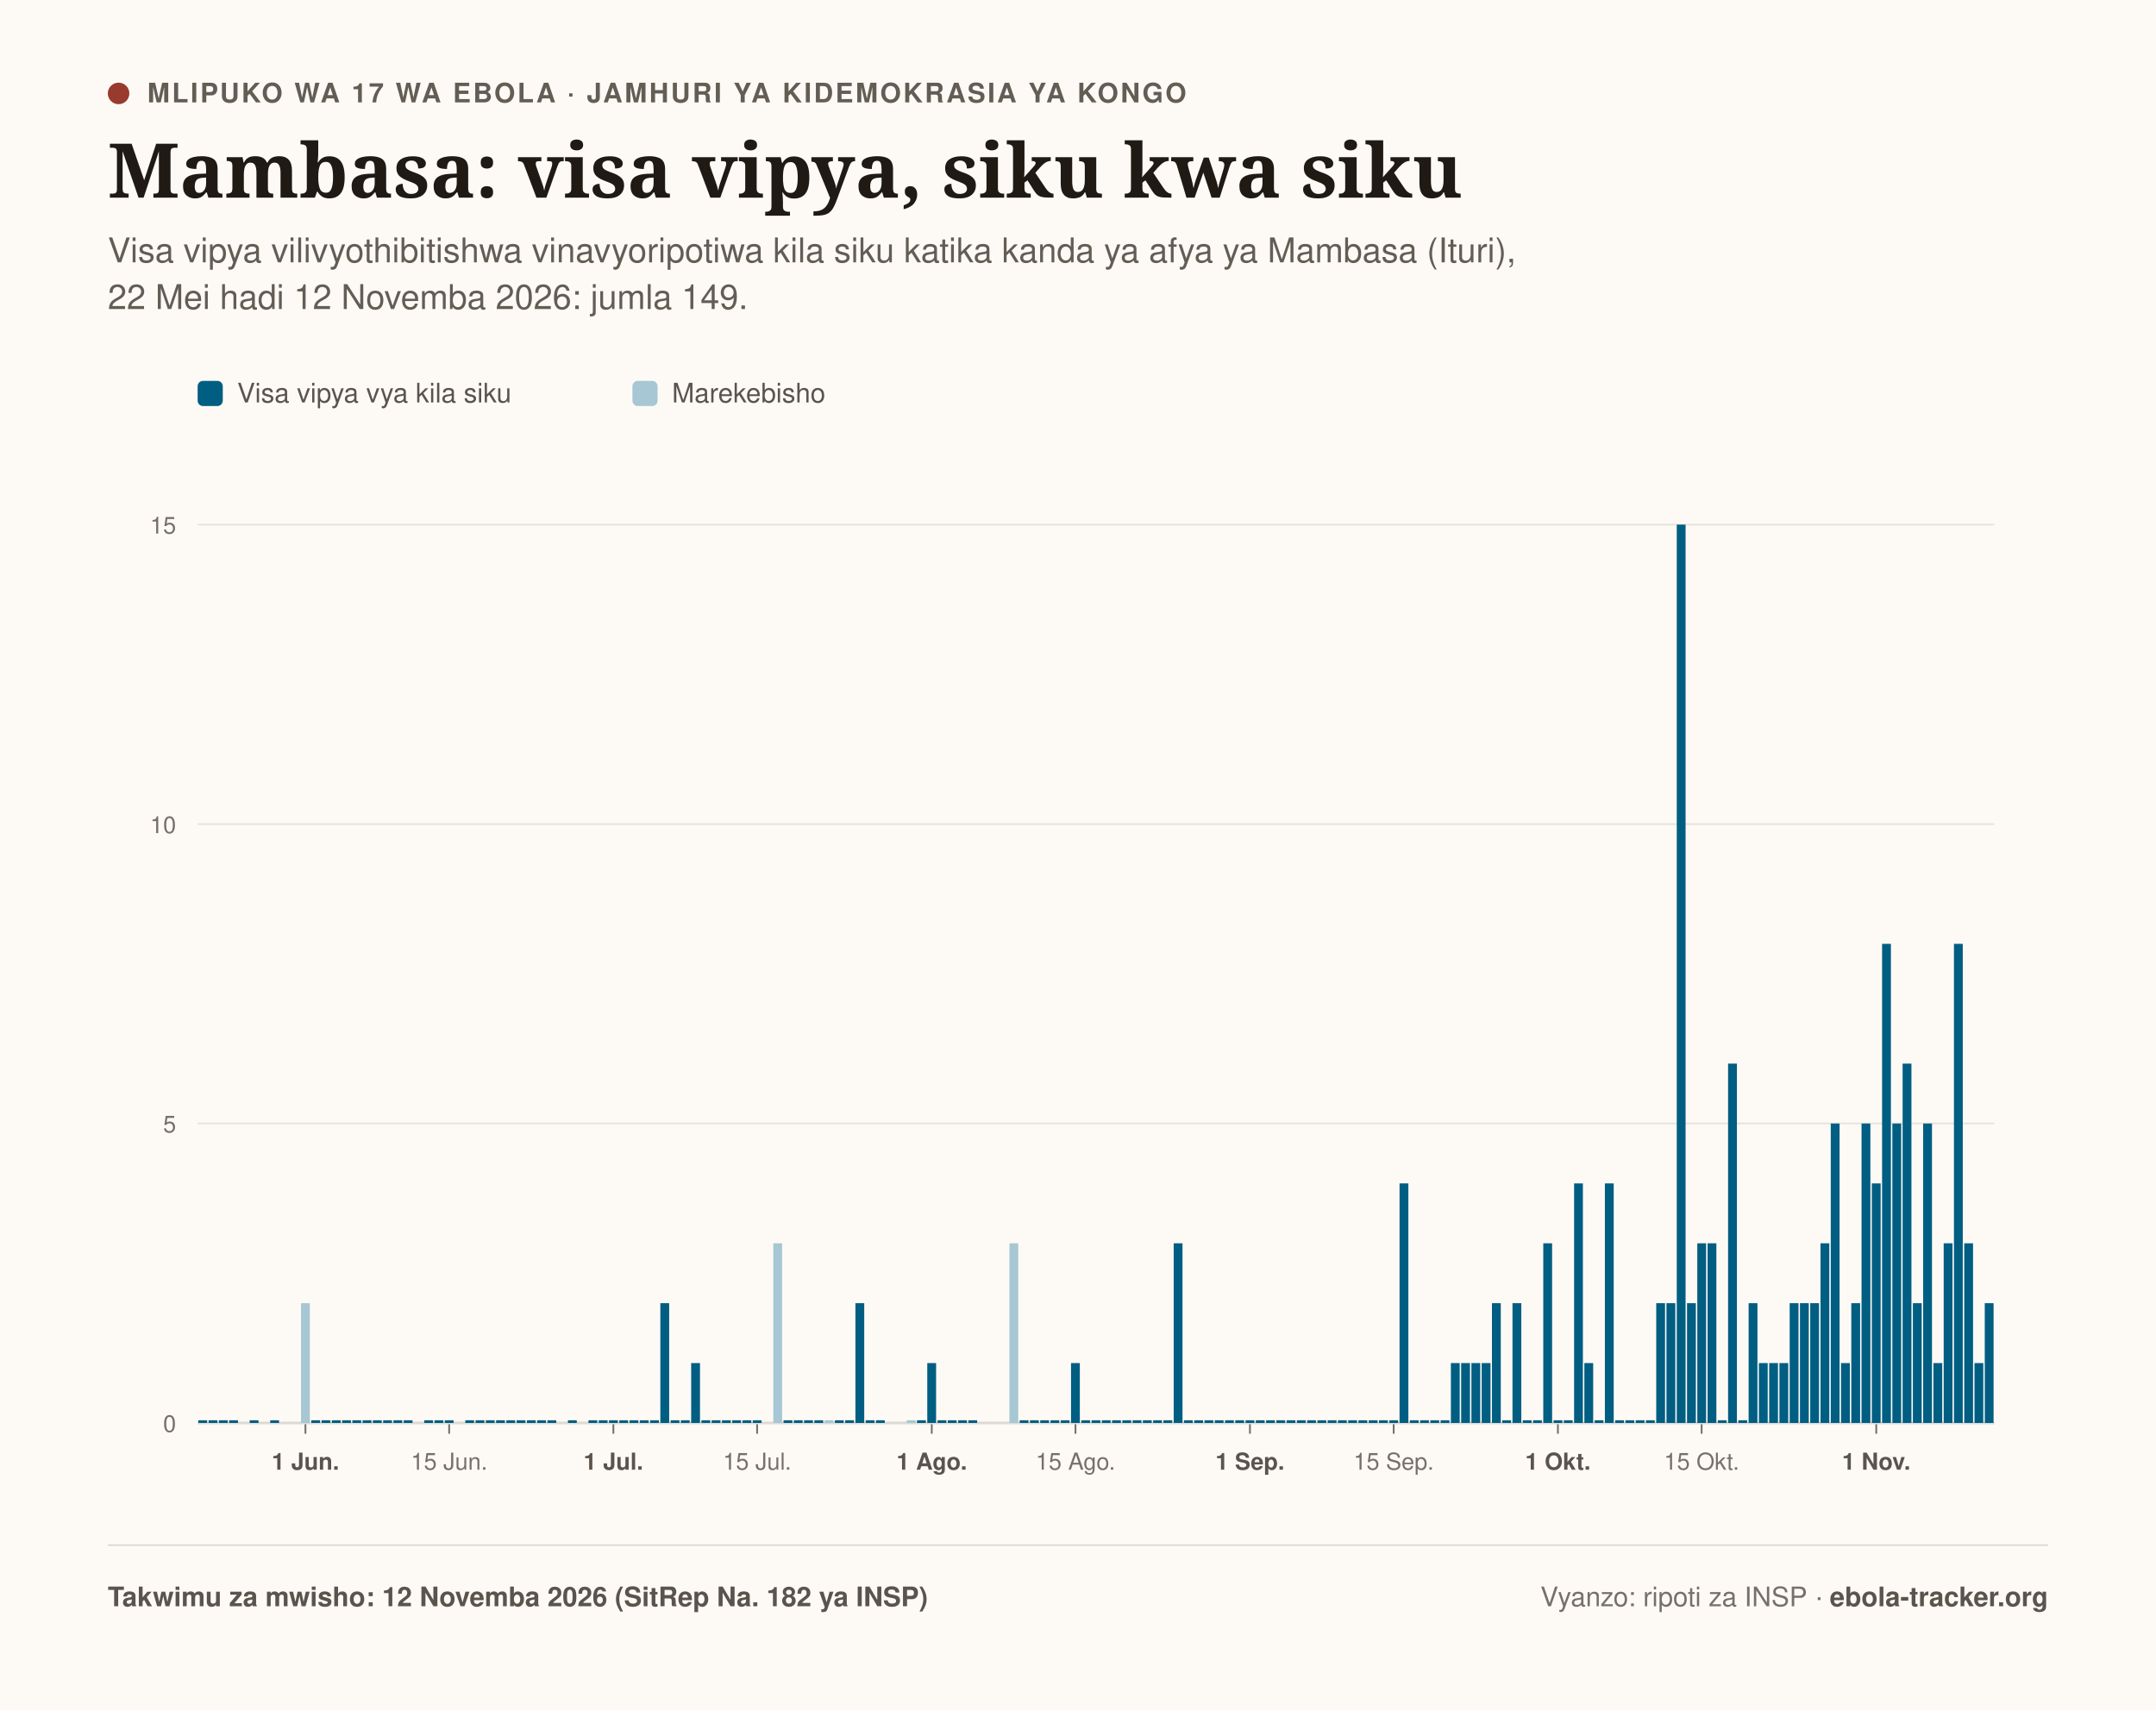
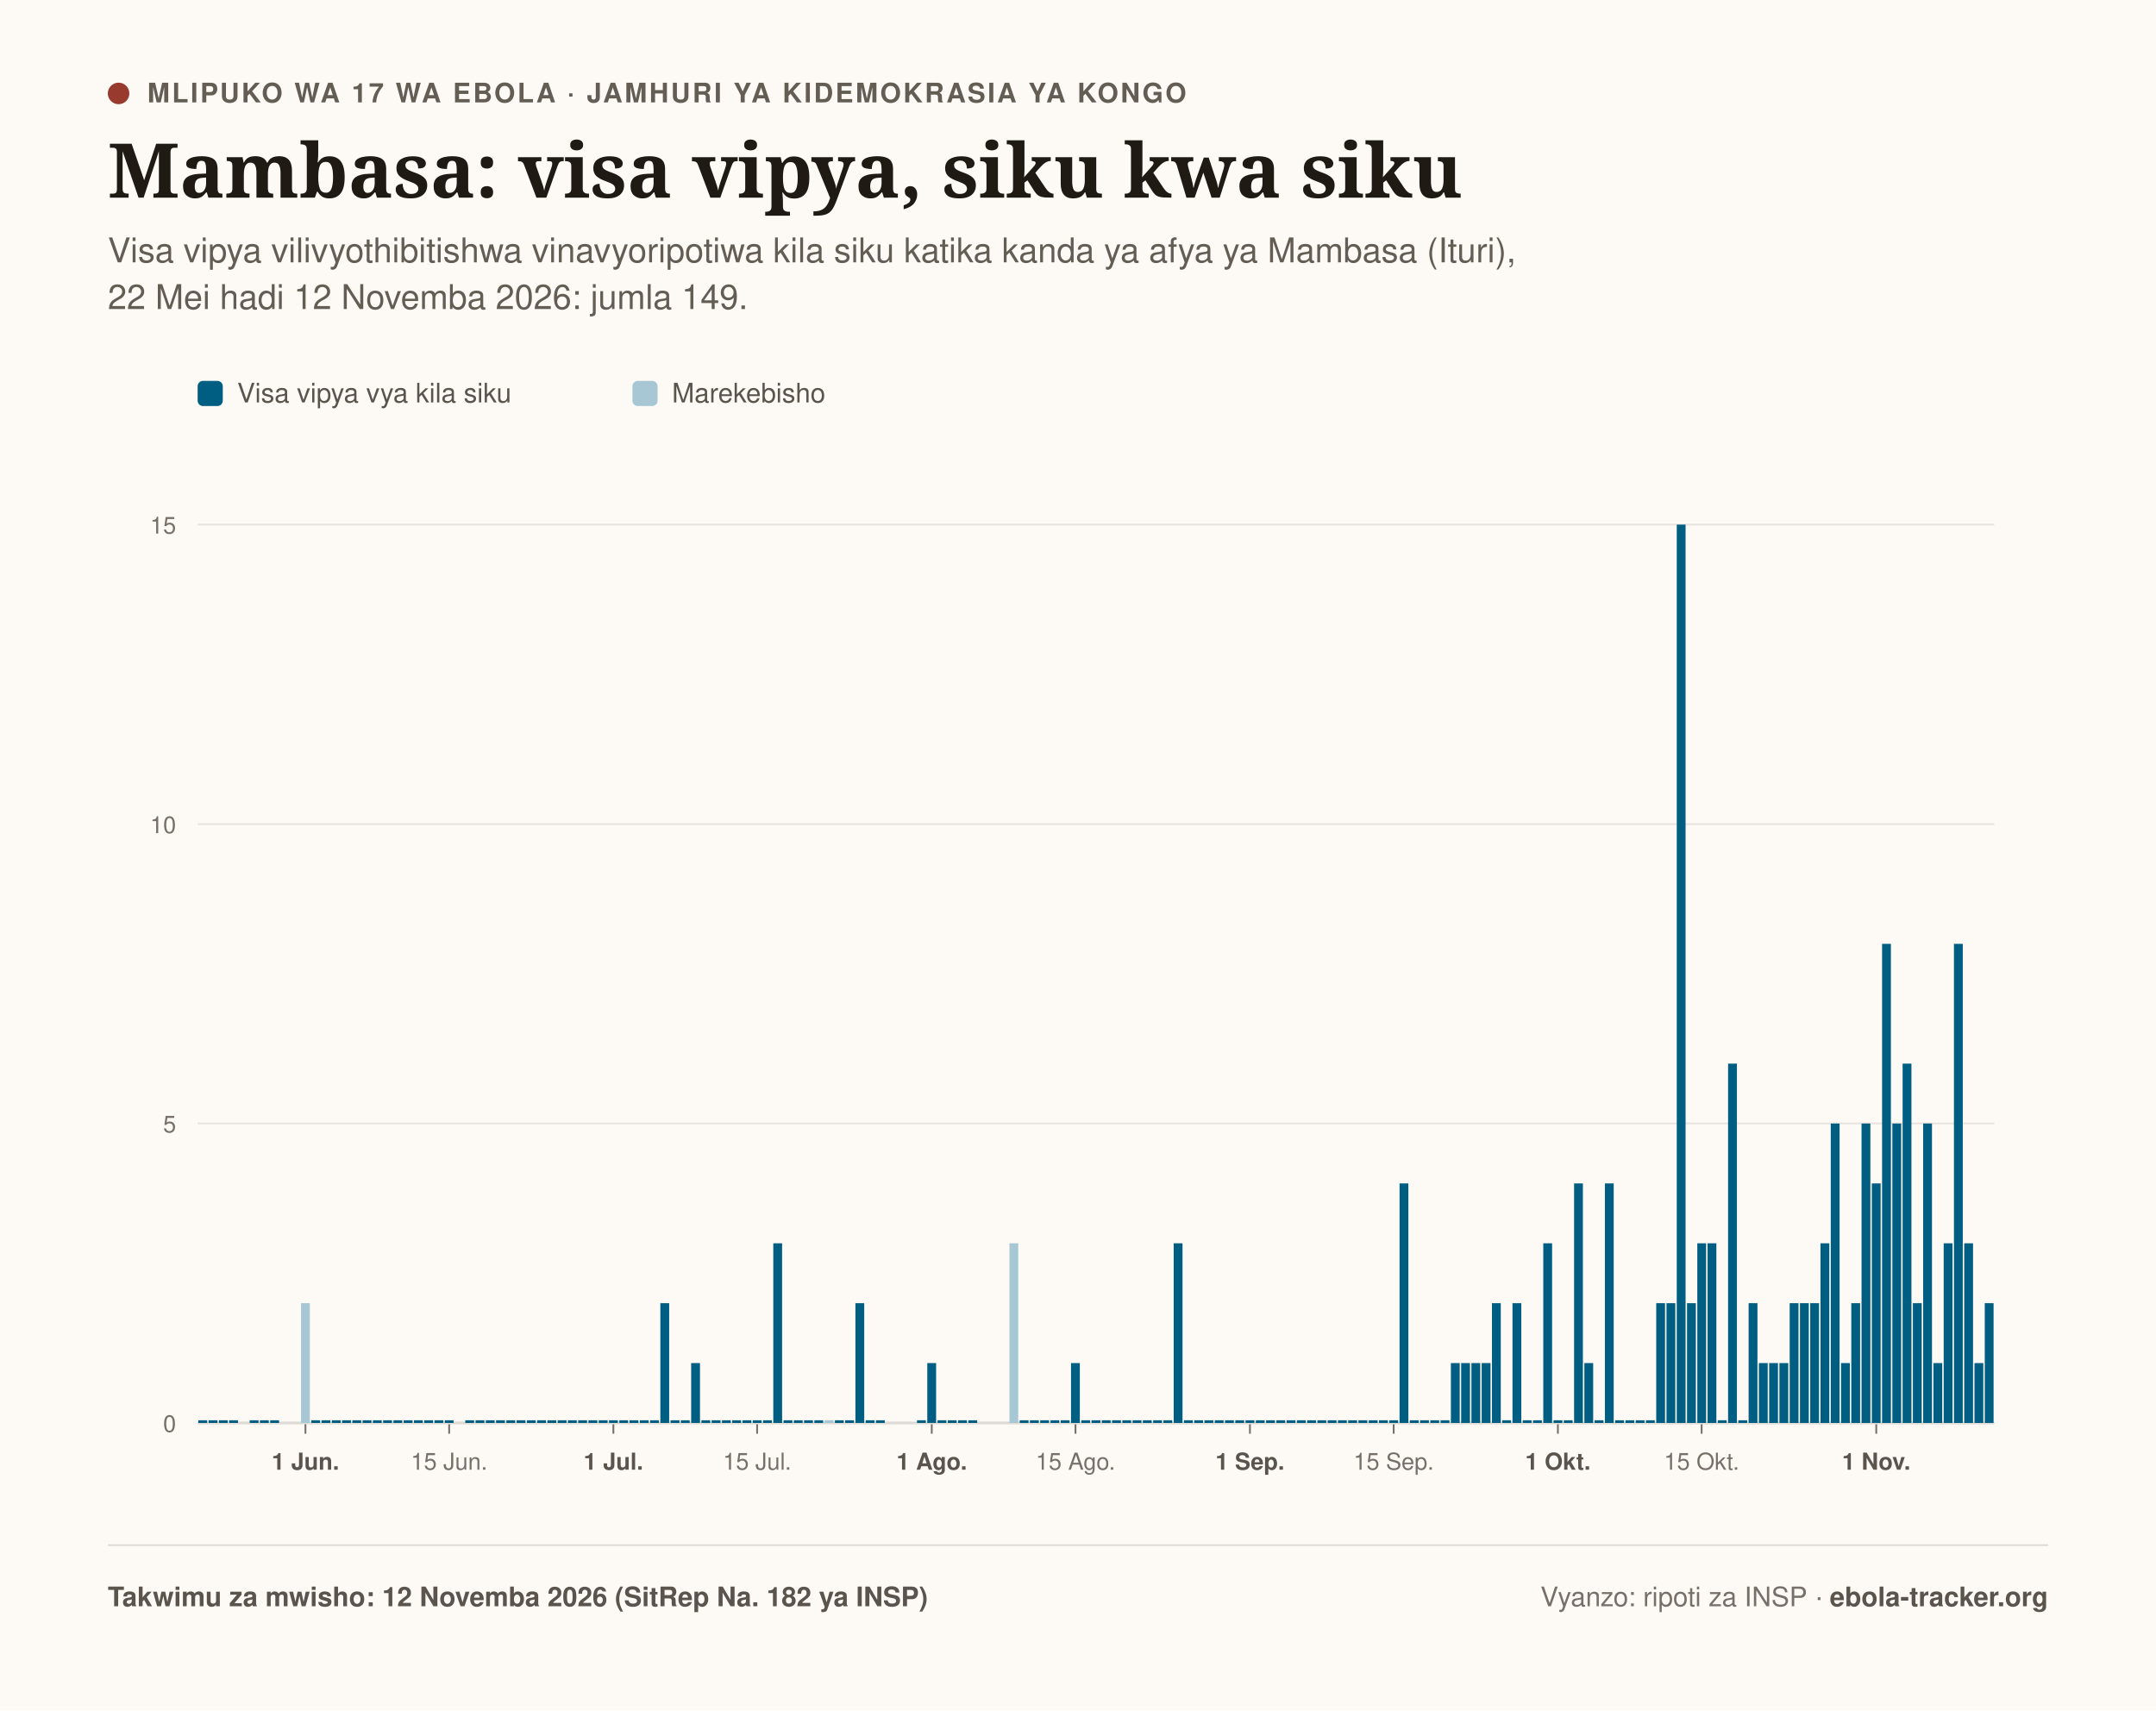
<svg xmlns="http://www.w3.org/2000/svg" viewBox="0 0 1200 952" role="img" aria-label="Mambasa: visa vipya, siku kwa siku. Visa vipya vilivyothibitishwa vinavyoripotiwa kila siku katika kanda ya afya ya Mambasa (Ituri), 22 Mei hadi 12 Novemba 2026: jumla 149.">
  <rect width="1200" height="952" fill="#FDFAF6" />
  <circle cx="66" cy="52" r="6" fill="#993A2E" />
  <text x="82.0" y="57.0" font-family="'Public Sans',Helvetica,Arial,sans-serif" font-size="15" font-weight="700" fill="#635D54" text-anchor="start" letter-spacing=".08em">MLIPUKO WA 17 WA EBOLA · JAMHURI YA KIDEMOKRASIA YA KONGO</text>
  <text x="60.0" y="110.0" font-family="'Source Serif 4',Georgia,serif" font-size="42" font-weight="600" fill="#1F1A13" text-anchor="start">Mambasa: visa vipya, siku kwa siku</text>
  <text x="60.0" y="146.0" font-family="'Public Sans',Helvetica,Arial,sans-serif" font-size="19" font-weight="400" fill="#635D54" text-anchor="start">Visa vipya vilivyothibitishwa vinavyoripotiwa kila siku katika kanda ya afya ya Mambasa (Ituri),</text>
  <text x="60.0" y="172.0" font-family="'Public Sans',Helvetica,Arial,sans-serif" font-size="19" font-weight="400" fill="#635D54" text-anchor="start">22 Mei hadi 12 Novemba 2026: jumla 149.</text>
  <rect x="110" y="212" width="14" height="14" rx="3" fill="#005E82" />
  <text x="132.0" y="224.0" font-family="'Public Sans',Helvetica,Arial,sans-serif" font-size="15" font-weight="400" fill="#5A544C" text-anchor="start">Visa vipya vya kila siku</text>
  <rect x="352" y="212" width="14" height="14" rx="3" fill="#a6c7d3" />
  <text x="374.0" y="224.0" font-family="'Public Sans',Helvetica,Arial,sans-serif" font-size="15" font-weight="400" fill="#5A544C" text-anchor="start">Marekebisho</text>
  <line x1="110" x2="1110" y1="792.0" y2="792.0" stroke="#E7E4E0" />
  <text x="98.0" y="797.0" font-family="'Public Sans',Helvetica,Arial,sans-serif" font-size="13" font-weight="400" fill="#777068" text-anchor="end">0</text>
  <line x1="110" x2="1110" y1="625.3" y2="625.3" stroke="#E7E4E0" />
  <text x="98.0" y="630.3" font-family="'Public Sans',Helvetica,Arial,sans-serif" font-size="13" font-weight="400" fill="#777068" text-anchor="end">5</text>
  <line x1="110" x2="1110" y1="458.7" y2="458.7" stroke="#E7E4E0" />
  <text x="98.0" y="463.7" font-family="'Public Sans',Helvetica,Arial,sans-serif" font-size="13" font-weight="400" fill="#777068" text-anchor="end">10</text>
  <line x1="110" x2="1110" y1="292.0" y2="292.0" stroke="#E7E4E0" />
  <text x="98.0" y="297.0" font-family="'Public Sans',Helvetica,Arial,sans-serif" font-size="13" font-weight="400" fill="#777068" text-anchor="end">15</text>
  <line x1="170.0" x2="170.0" y1="792" y2="798" stroke="#777068" />
  <text x="170.0" y="818.0" font-family="'Public Sans',Helvetica,Arial,sans-serif" font-size="13" font-weight="600" fill="#5A544C" text-anchor="middle">1 Jun.</text>
  <line x1="250.0" x2="250.0" y1="792" y2="798" stroke="#777068" />
  <text x="250.0" y="818.0" font-family="'Public Sans',Helvetica,Arial,sans-serif" font-size="13" font-weight="400" fill="#777068" text-anchor="middle">15 Jun.</text>
  <line x1="341.4" x2="341.4" y1="792" y2="798" stroke="#777068" />
  <text x="341.4" y="818.0" font-family="'Public Sans',Helvetica,Arial,sans-serif" font-size="13" font-weight="600" fill="#5A544C" text-anchor="middle">1 Jul.</text>
  <line x1="421.4" x2="421.4" y1="792" y2="798" stroke="#777068" />
  <text x="421.4" y="818.0" font-family="'Public Sans',Helvetica,Arial,sans-serif" font-size="13" font-weight="400" fill="#777068" text-anchor="middle">15 Jul.</text>
  <line x1="518.6" x2="518.6" y1="792" y2="798" stroke="#777068" />
  <text x="518.6" y="818.0" font-family="'Public Sans',Helvetica,Arial,sans-serif" font-size="13" font-weight="600" fill="#5A544C" text-anchor="middle">1 Ago.</text>
  <line x1="598.6" x2="598.6" y1="792" y2="798" stroke="#777068" />
  <text x="598.6" y="818.0" font-family="'Public Sans',Helvetica,Arial,sans-serif" font-size="13" font-weight="400" fill="#777068" text-anchor="middle">15 Ago.</text>
  <line x1="695.7" x2="695.7" y1="792" y2="798" stroke="#777068" />
  <text x="695.7" y="818.0" font-family="'Public Sans',Helvetica,Arial,sans-serif" font-size="13" font-weight="600" fill="#5A544C" text-anchor="middle">1 Sep.</text>
  <line x1="775.7" x2="775.7" y1="792" y2="798" stroke="#777068" />
  <text x="775.7" y="818.0" font-family="'Public Sans',Helvetica,Arial,sans-serif" font-size="13" font-weight="400" fill="#777068" text-anchor="middle">15 Sep.</text>
  <line x1="867.1" x2="867.1" y1="792" y2="798" stroke="#777068" />
  <text x="867.1" y="818.0" font-family="'Public Sans',Helvetica,Arial,sans-serif" font-size="13" font-weight="600" fill="#5A544C" text-anchor="middle">1 Okt.</text>
  <line x1="947.1" x2="947.1" y1="792" y2="798" stroke="#777068" />
  <text x="947.1" y="818.0" font-family="'Public Sans',Helvetica,Arial,sans-serif" font-size="13" font-weight="400" fill="#777068" text-anchor="middle">15 Okt.</text>
  <line x1="1044.3" x2="1044.3" y1="792" y2="798" stroke="#777068" />
  <text x="1044.3" y="818.0" font-family="'Public Sans',Helvetica,Arial,sans-serif" font-size="13" font-weight="600" fill="#5A544C" text-anchor="middle">1 Nov.</text>
  <line x1="110" x2="1110" y1="792" y2="792" stroke="#DEDAD5" stroke-width="1.5" />
  <rect x="110.40" y="790.50" width="4.91" height="1.50" fill="#005E82" />
  <rect x="116.11" y="790.50" width="4.91" height="1.50" fill="#005E82" />
  <rect x="121.83" y="790.50" width="4.91" height="1.50" fill="#005E82" />
  <rect x="127.54" y="790.50" width="4.91" height="1.50" fill="#005E82" />
  <rect x="138.97" y="790.50" width="4.91" height="1.50" fill="#005E82" />
+   <rect x="144.69" y="790.50" width="4.91" height="1.50" fill="#005E82" />
  <rect x="150.40" y="790.50" width="4.91" height="1.50" fill="#005E82" />
  <rect x="167.54" y="725.33" width="4.91" height="66.67" fill="#a6c7d3" />
  <rect x="173.26" y="790.50" width="4.91" height="1.50" fill="#005E82" />
  <rect x="178.97" y="790.50" width="4.91" height="1.50" fill="#005E82" />
  <rect x="184.69" y="790.50" width="4.91" height="1.50" fill="#005E82" />
  <rect x="190.40" y="790.50" width="4.91" height="1.50" fill="#005E82" />
  <rect x="196.11" y="790.50" width="4.91" height="1.50" fill="#005E82" />
  <rect x="201.83" y="790.50" width="4.91" height="1.50" fill="#005E82" />
  <rect x="207.54" y="790.50" width="4.91" height="1.50" fill="#005E82" />
  <rect x="213.26" y="790.50" width="4.91" height="1.50" fill="#005E82" />
  <rect x="218.97" y="790.50" width="4.91" height="1.50" fill="#005E82" />
  <rect x="224.69" y="790.50" width="4.91" height="1.50" fill="#005E82" />
+   <rect x="230.40" y="790.50" width="4.91" height="1.50" fill="#005E82" />
  <rect x="236.11" y="790.50" width="4.91" height="1.50" fill="#005E82" />
  <rect x="241.83" y="790.50" width="4.91" height="1.50" fill="#005E82" />
  <rect x="247.54" y="790.50" width="4.91" height="1.50" fill="#005E82" />
  <rect x="258.97" y="790.50" width="4.91" height="1.50" fill="#005E82" />
  <rect x="264.69" y="790.50" width="4.91" height="1.50" fill="#005E82" />
  <rect x="270.40" y="790.50" width="4.91" height="1.50" fill="#005E82" />
  <rect x="276.11" y="790.50" width="4.91" height="1.50" fill="#005E82" />
  <rect x="281.83" y="790.50" width="4.91" height="1.50" fill="#005E82" />
  <rect x="287.54" y="790.50" width="4.91" height="1.50" fill="#005E82" />
  <rect x="293.26" y="790.50" width="4.91" height="1.50" fill="#005E82" />
  <rect x="298.97" y="790.50" width="4.91" height="1.50" fill="#005E82" />
  <rect x="304.69" y="790.50" width="4.91" height="1.50" fill="#005E82" />
+   <rect x="310.40" y="790.50" width="4.91" height="1.50" fill="#005E82" />
  <rect x="316.11" y="790.50" width="4.91" height="1.50" fill="#005E82" />
+   <rect x="321.83" y="790.50" width="4.91" height="1.50" fill="#005E82" />
  <rect x="327.54" y="790.50" width="4.91" height="1.50" fill="#005E82" />
  <rect x="333.26" y="790.50" width="4.91" height="1.50" fill="#005E82" />
  <rect x="338.97" y="790.50" width="4.91" height="1.50" fill="#005E82" />
  <rect x="344.69" y="790.50" width="4.91" height="1.50" fill="#005E82" />
  <rect x="350.40" y="790.50" width="4.91" height="1.50" fill="#005E82" />
  <rect x="356.11" y="790.50" width="4.91" height="1.50" fill="#005E82" />
  <rect x="361.83" y="790.50" width="4.91" height="1.50" fill="#005E82" />
  <rect x="367.54" y="725.33" width="4.91" height="66.67" fill="#005E82" />
  <rect x="373.26" y="790.50" width="4.91" height="1.50" fill="#005E82" />
  <rect x="378.97" y="790.50" width="4.91" height="1.50" fill="#005E82" />
  <rect x="384.69" y="758.67" width="4.91" height="33.33" fill="#005E82" />
  <rect x="390.40" y="790.50" width="4.91" height="1.50" fill="#005E82" />
  <rect x="396.11" y="790.50" width="4.91" height="1.50" fill="#005E82" />
  <rect x="401.83" y="790.50" width="4.91" height="1.50" fill="#005E82" />
  <rect x="407.54" y="790.50" width="4.91" height="1.50" fill="#005E82" />
  <rect x="413.26" y="790.50" width="4.91" height="1.50" fill="#005E82" />
  <rect x="418.97" y="790.50" width="4.91" height="1.50" fill="#005E82" />
-   <rect x="430.40" y="692.00" width="4.91" height="100.00" fill="#a6c7d3" />
+   <rect x="424.69" y="790.50" width="4.91" height="1.50" fill="#005E82" />
+   <rect x="430.40" y="692.00" width="4.91" height="100.00" fill="#005E82" />
  <rect x="436.11" y="790.50" width="4.91" height="1.50" fill="#005E82" />
  <rect x="441.83" y="790.50" width="4.91" height="1.50" fill="#005E82" />
  <rect x="447.54" y="790.50" width="4.91" height="1.50" fill="#005E82" />
  <rect x="453.26" y="790.50" width="4.91" height="1.50" fill="#005E82" />
  <rect x="458.97" y="790.50" width="4.91" height="1.50" fill="#a6c7d3" />
  <rect x="464.69" y="790.50" width="4.91" height="1.50" fill="#005E82" />
  <rect x="470.40" y="790.50" width="4.91" height="1.50" fill="#005E82" />
  <rect x="476.11" y="725.33" width="4.91" height="66.67" fill="#005E82" />
  <rect x="481.83" y="790.50" width="4.91" height="1.50" fill="#005E82" />
  <rect x="487.54" y="790.50" width="4.91" height="1.50" fill="#005E82" />
-   <rect x="504.69" y="790.50" width="4.91" height="1.50" fill="#a6c7d3" />
  <rect x="510.40" y="790.50" width="4.91" height="1.50" fill="#005E82" />
  <rect x="516.11" y="758.67" width="4.91" height="33.33" fill="#005E82" />
  <rect x="521.83" y="790.50" width="4.91" height="1.50" fill="#005E82" />
  <rect x="527.54" y="790.50" width="4.91" height="1.50" fill="#005E82" />
  <rect x="533.26" y="790.50" width="4.91" height="1.50" fill="#005E82" />
  <rect x="538.97" y="790.50" width="4.91" height="1.50" fill="#005E82" />
  <rect x="561.83" y="692.00" width="4.91" height="100.00" fill="#a6c7d3" />
  <rect x="567.54" y="790.50" width="4.91" height="1.50" fill="#005E82" />
  <rect x="573.26" y="790.50" width="4.91" height="1.50" fill="#005E82" />
  <rect x="578.97" y="790.50" width="4.91" height="1.50" fill="#005E82" />
  <rect x="584.69" y="790.50" width="4.91" height="1.50" fill="#005E82" />
  <rect x="590.40" y="790.50" width="4.91" height="1.50" fill="#005E82" />
  <rect x="596.11" y="758.67" width="4.91" height="33.33" fill="#005E82" />
  <rect x="601.83" y="790.50" width="4.91" height="1.50" fill="#005E82" />
  <rect x="607.54" y="790.50" width="4.91" height="1.50" fill="#005E82" />
  <rect x="613.26" y="790.50" width="4.91" height="1.50" fill="#005E82" />
  <rect x="618.97" y="790.50" width="4.91" height="1.50" fill="#005E82" />
  <rect x="624.69" y="790.50" width="4.91" height="1.50" fill="#005E82" />
  <rect x="630.40" y="790.50" width="4.91" height="1.50" fill="#005E82" />
  <rect x="636.11" y="790.50" width="4.91" height="1.50" fill="#005E82" />
  <rect x="641.83" y="790.50" width="4.91" height="1.50" fill="#005E82" />
  <rect x="647.54" y="790.50" width="4.91" height="1.50" fill="#005E82" />
  <rect x="653.26" y="692.00" width="4.91" height="100.00" fill="#005E82" />
  <rect x="658.97" y="790.50" width="4.91" height="1.50" fill="#005E82" />
  <rect x="664.69" y="790.50" width="4.91" height="1.50" fill="#005E82" />
  <rect x="670.40" y="790.50" width="4.91" height="1.50" fill="#005E82" />
  <rect x="676.11" y="790.50" width="4.91" height="1.50" fill="#005E82" />
  <rect x="681.83" y="790.50" width="4.91" height="1.50" fill="#005E82" />
  <rect x="687.54" y="790.50" width="4.91" height="1.50" fill="#005E82" />
  <rect x="693.26" y="790.50" width="4.91" height="1.50" fill="#005E82" />
  <rect x="698.97" y="790.50" width="4.91" height="1.50" fill="#005E82" />
  <rect x="704.69" y="790.50" width="4.91" height="1.50" fill="#005E82" />
  <rect x="710.40" y="790.50" width="4.91" height="1.50" fill="#005E82" />
  <rect x="716.11" y="790.50" width="4.91" height="1.50" fill="#005E82" />
  <rect x="721.83" y="790.50" width="4.91" height="1.50" fill="#005E82" />
  <rect x="727.54" y="790.50" width="4.91" height="1.50" fill="#005E82" />
  <rect x="733.26" y="790.50" width="4.91" height="1.50" fill="#005E82" />
  <rect x="738.97" y="790.50" width="4.91" height="1.50" fill="#005E82" />
  <rect x="744.69" y="790.50" width="4.91" height="1.50" fill="#005E82" />
  <rect x="750.40" y="790.50" width="4.91" height="1.50" fill="#005E82" />
  <rect x="756.11" y="790.50" width="4.91" height="1.50" fill="#005E82" />
  <rect x="761.83" y="790.50" width="4.91" height="1.50" fill="#005E82" />
  <rect x="767.54" y="790.50" width="4.91" height="1.50" fill="#005E82" />
  <rect x="773.26" y="790.50" width="4.91" height="1.50" fill="#005E82" />
  <rect x="778.97" y="658.67" width="4.91" height="133.33" fill="#005E82" />
  <rect x="784.69" y="790.50" width="4.91" height="1.50" fill="#005E82" />
  <rect x="790.40" y="790.50" width="4.91" height="1.50" fill="#005E82" />
  <rect x="796.11" y="790.50" width="4.91" height="1.50" fill="#005E82" />
  <rect x="801.83" y="790.50" width="4.91" height="1.50" fill="#005E82" />
  <rect x="807.54" y="758.67" width="4.91" height="33.33" fill="#005E82" />
  <rect x="813.26" y="758.67" width="4.91" height="33.33" fill="#005E82" />
  <rect x="818.97" y="758.67" width="4.91" height="33.33" fill="#005E82" />
  <rect x="824.69" y="758.67" width="4.91" height="33.33" fill="#005E82" />
  <rect x="830.40" y="725.33" width="4.91" height="66.67" fill="#005E82" />
  <rect x="836.11" y="790.50" width="4.91" height="1.50" fill="#005E82" />
  <rect x="841.83" y="725.33" width="4.91" height="66.67" fill="#005E82" />
  <rect x="847.54" y="790.50" width="4.91" height="1.50" fill="#005E82" />
  <rect x="853.26" y="790.50" width="4.91" height="1.50" fill="#005E82" />
  <rect x="858.97" y="692.00" width="4.91" height="100.00" fill="#005E82" />
  <rect x="864.69" y="790.50" width="4.91" height="1.50" fill="#005E82" />
  <rect x="870.40" y="790.50" width="4.91" height="1.50" fill="#005E82" />
  <rect x="876.11" y="658.67" width="4.91" height="133.33" fill="#005E82" />
  <rect x="881.83" y="758.67" width="4.91" height="33.33" fill="#005E82" />
  <rect x="887.54" y="790.50" width="4.91" height="1.50" fill="#005E82" />
  <rect x="893.26" y="658.67" width="4.91" height="133.33" fill="#005E82" />
  <rect x="898.97" y="790.50" width="4.91" height="1.50" fill="#005E82" />
  <rect x="904.69" y="790.50" width="4.91" height="1.50" fill="#005E82" />
  <rect x="910.40" y="790.50" width="4.91" height="1.50" fill="#005E82" />
  <rect x="916.11" y="790.50" width="4.91" height="1.50" fill="#005E82" />
  <rect x="921.83" y="725.33" width="4.91" height="66.67" fill="#005E82" />
  <rect x="927.54" y="725.33" width="4.91" height="66.67" fill="#005E82" />
  <rect x="933.26" y="292.00" width="4.91" height="500.00" fill="#005E82" />
  <rect x="938.97" y="725.33" width="4.91" height="66.67" fill="#005E82" />
  <rect x="944.69" y="692.00" width="4.91" height="100.00" fill="#005E82" />
  <rect x="950.40" y="692.00" width="4.91" height="100.00" fill="#005E82" />
  <rect x="956.11" y="790.50" width="4.91" height="1.50" fill="#005E82" />
  <rect x="961.83" y="592.00" width="4.91" height="200.00" fill="#005E82" />
  <rect x="967.54" y="790.50" width="4.91" height="1.50" fill="#005E82" />
  <rect x="973.26" y="725.33" width="4.91" height="66.67" fill="#005E82" />
  <rect x="978.97" y="758.67" width="4.91" height="33.33" fill="#005E82" />
  <rect x="984.69" y="758.67" width="4.91" height="33.33" fill="#005E82" />
  <rect x="990.40" y="758.67" width="4.91" height="33.33" fill="#005E82" />
  <rect x="996.11" y="725.33" width="4.91" height="66.67" fill="#005E82" />
  <rect x="1001.83" y="725.33" width="4.91" height="66.67" fill="#005E82" />
  <rect x="1007.54" y="725.33" width="4.91" height="66.67" fill="#005E82" />
  <rect x="1013.26" y="692.00" width="4.91" height="100.00" fill="#005E82" />
  <rect x="1018.97" y="625.33" width="4.91" height="166.67" fill="#005E82" />
  <rect x="1024.69" y="758.67" width="4.91" height="33.33" fill="#005E82" />
  <rect x="1030.40" y="725.33" width="4.91" height="66.67" fill="#005E82" />
  <rect x="1036.11" y="625.33" width="4.91" height="166.67" fill="#005E82" />
  <rect x="1041.83" y="658.67" width="4.91" height="133.33" fill="#005E82" />
  <rect x="1047.54" y="525.33" width="4.91" height="266.67" fill="#005E82" />
  <rect x="1053.26" y="625.33" width="4.91" height="166.67" fill="#005E82" />
  <rect x="1058.97" y="592.00" width="4.91" height="200.00" fill="#005E82" />
  <rect x="1064.69" y="725.33" width="4.91" height="66.67" fill="#005E82" />
  <rect x="1070.40" y="625.33" width="4.91" height="166.67" fill="#005E82" />
  <rect x="1076.11" y="758.67" width="4.91" height="33.33" fill="#005E82" />
  <rect x="1081.83" y="692.00" width="4.91" height="100.00" fill="#005E82" />
  <rect x="1087.54" y="525.33" width="4.91" height="266.67" fill="#005E82" />
  <rect x="1093.26" y="692.00" width="4.91" height="100.00" fill="#005E82" />
  <rect x="1098.97" y="758.67" width="4.91" height="33.33" fill="#005E82" />
  <rect x="1104.69" y="725.33" width="4.91" height="66.67" fill="#005E82" />
  <line x1="60" x2="1140" y1="860" y2="860" stroke="#DEDAD5" />
  <text x="60.0" y="894.0" font-family="'Public Sans',Helvetica,Arial,sans-serif" font-size="15" font-weight="600" fill="#5A544C" text-anchor="start">Takwimu za mwisho: 12 Novemba 2026 (SitRep Na. 182 ya INSP)</text>
  <text x="1140" y="894" text-anchor="end" font-family="'Public Sans',Helvetica,Arial,sans-serif" font-size="15" fill="#777068">Vyanzo: ripoti za INSP · <tspan font-weight="700" fill="#5A544C">ebola-tracker.org</tspan>
  </text>
</svg>
